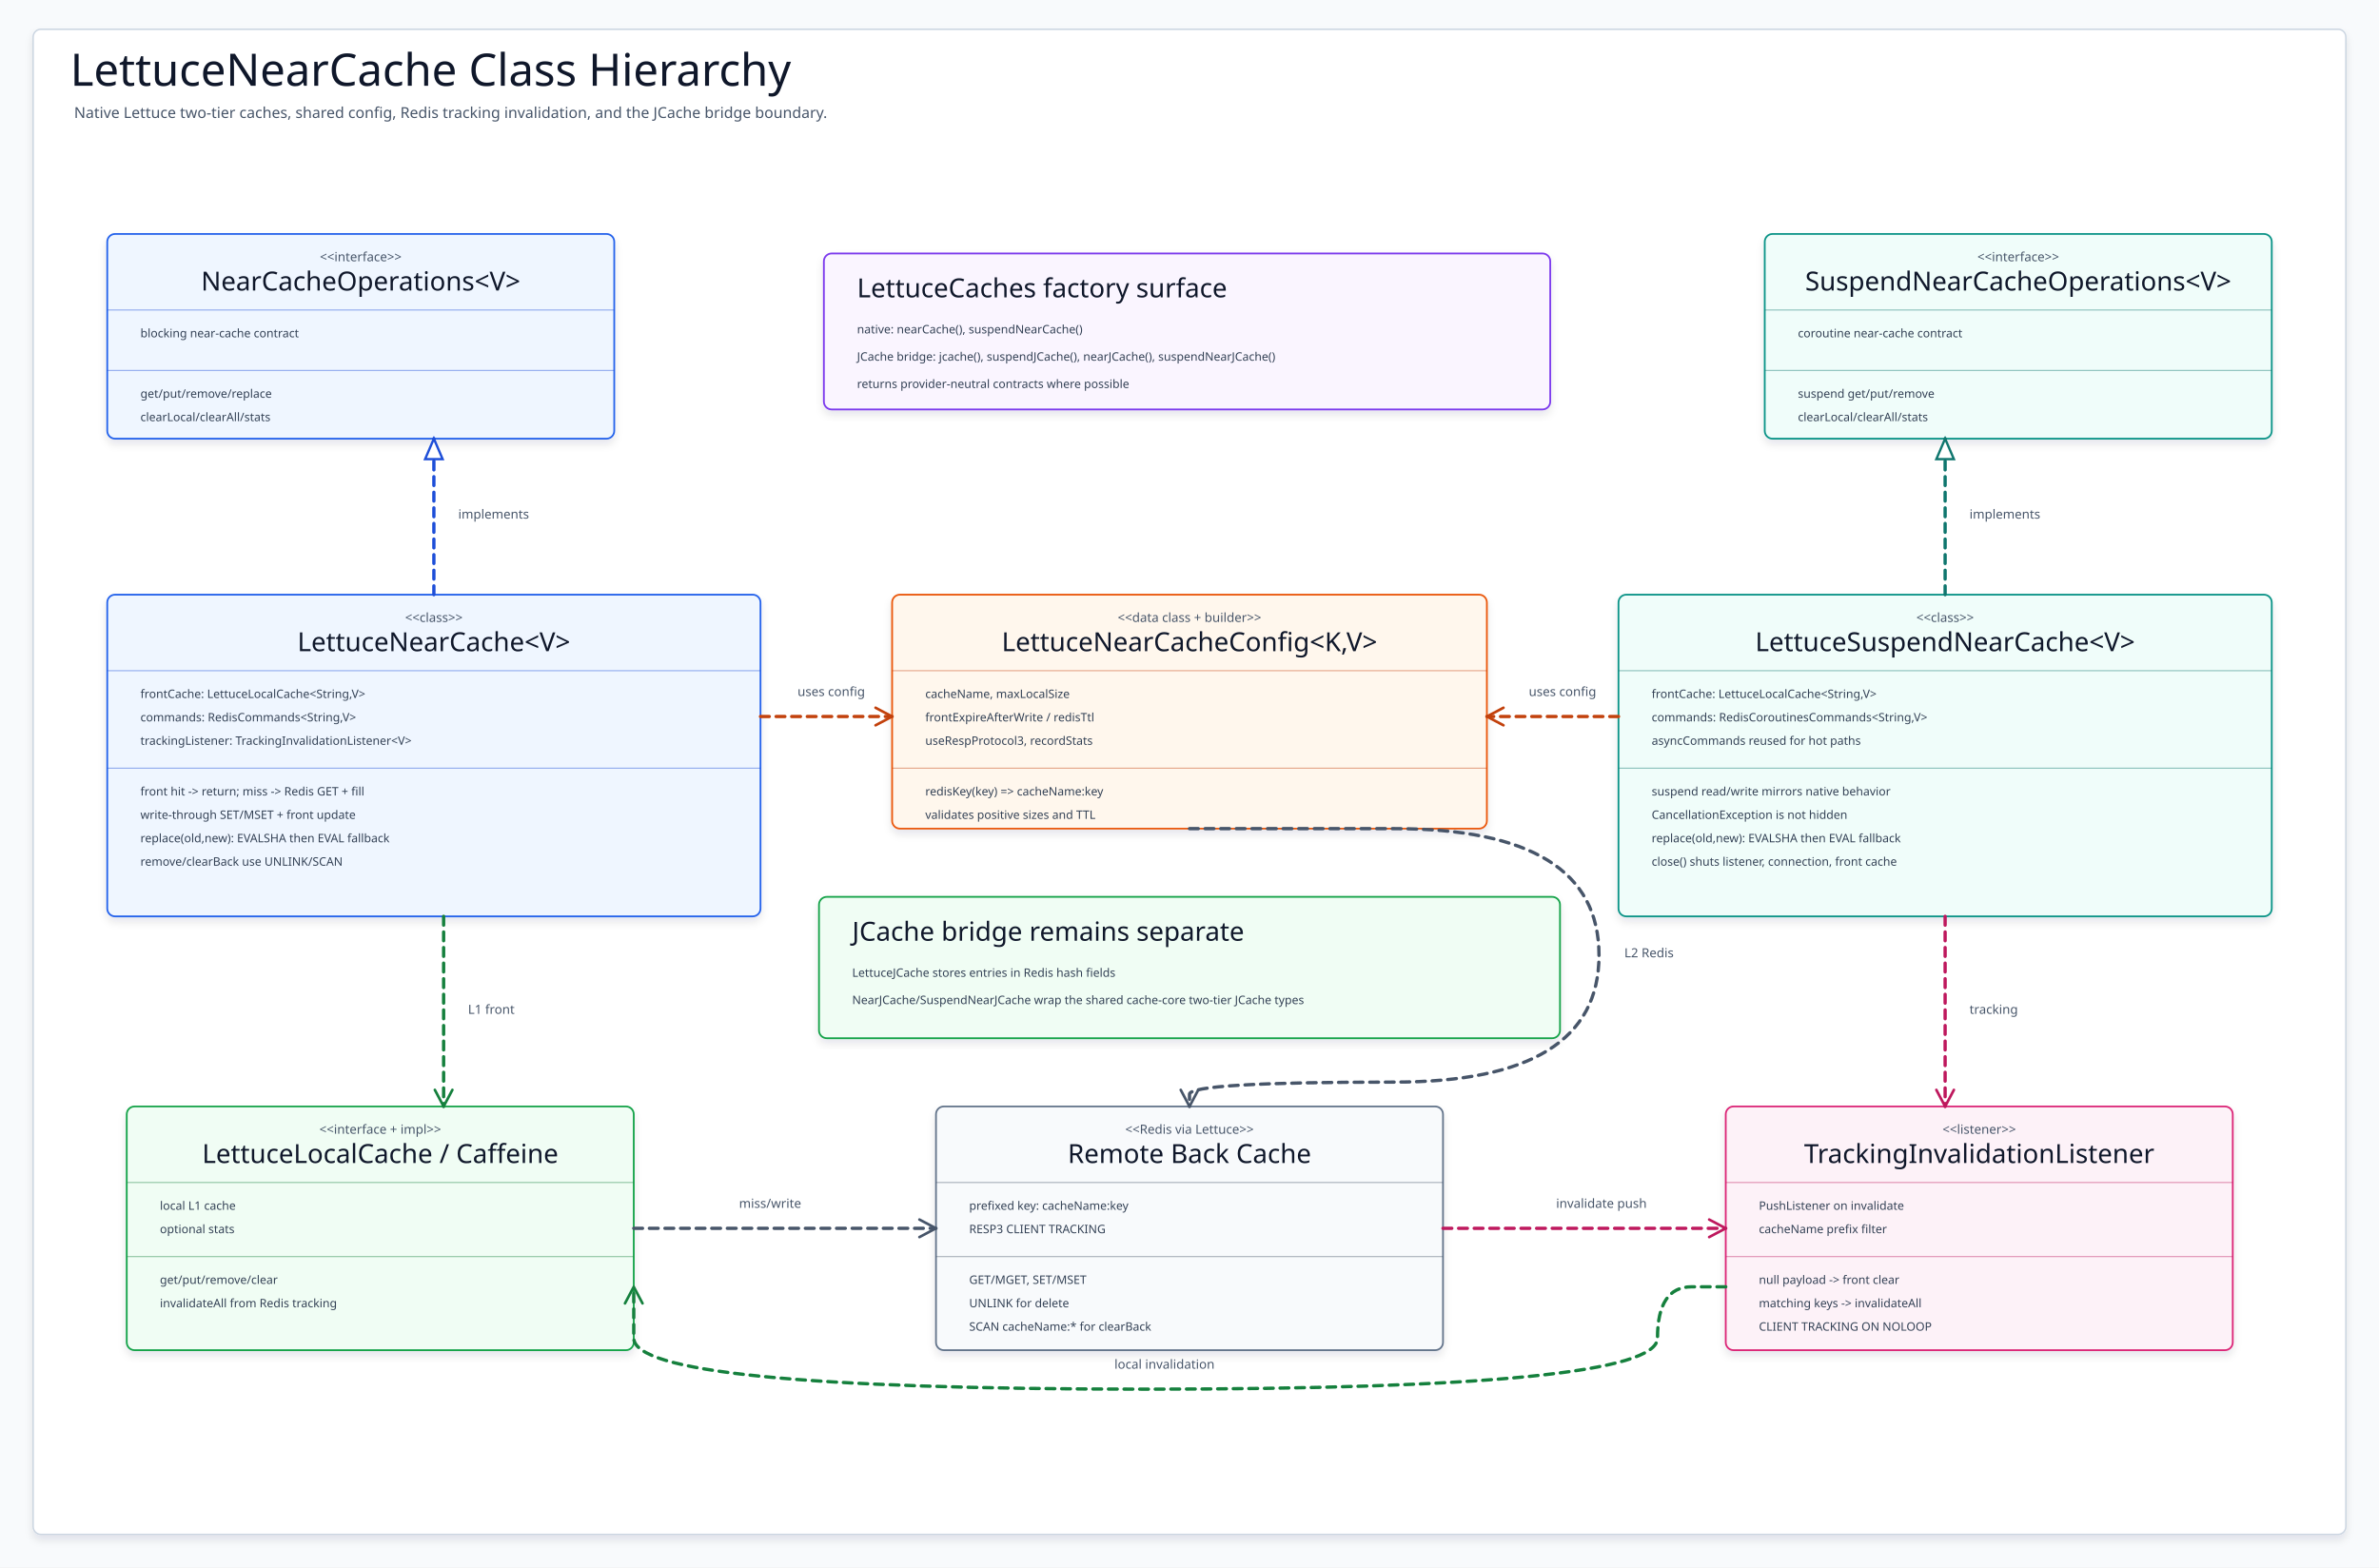
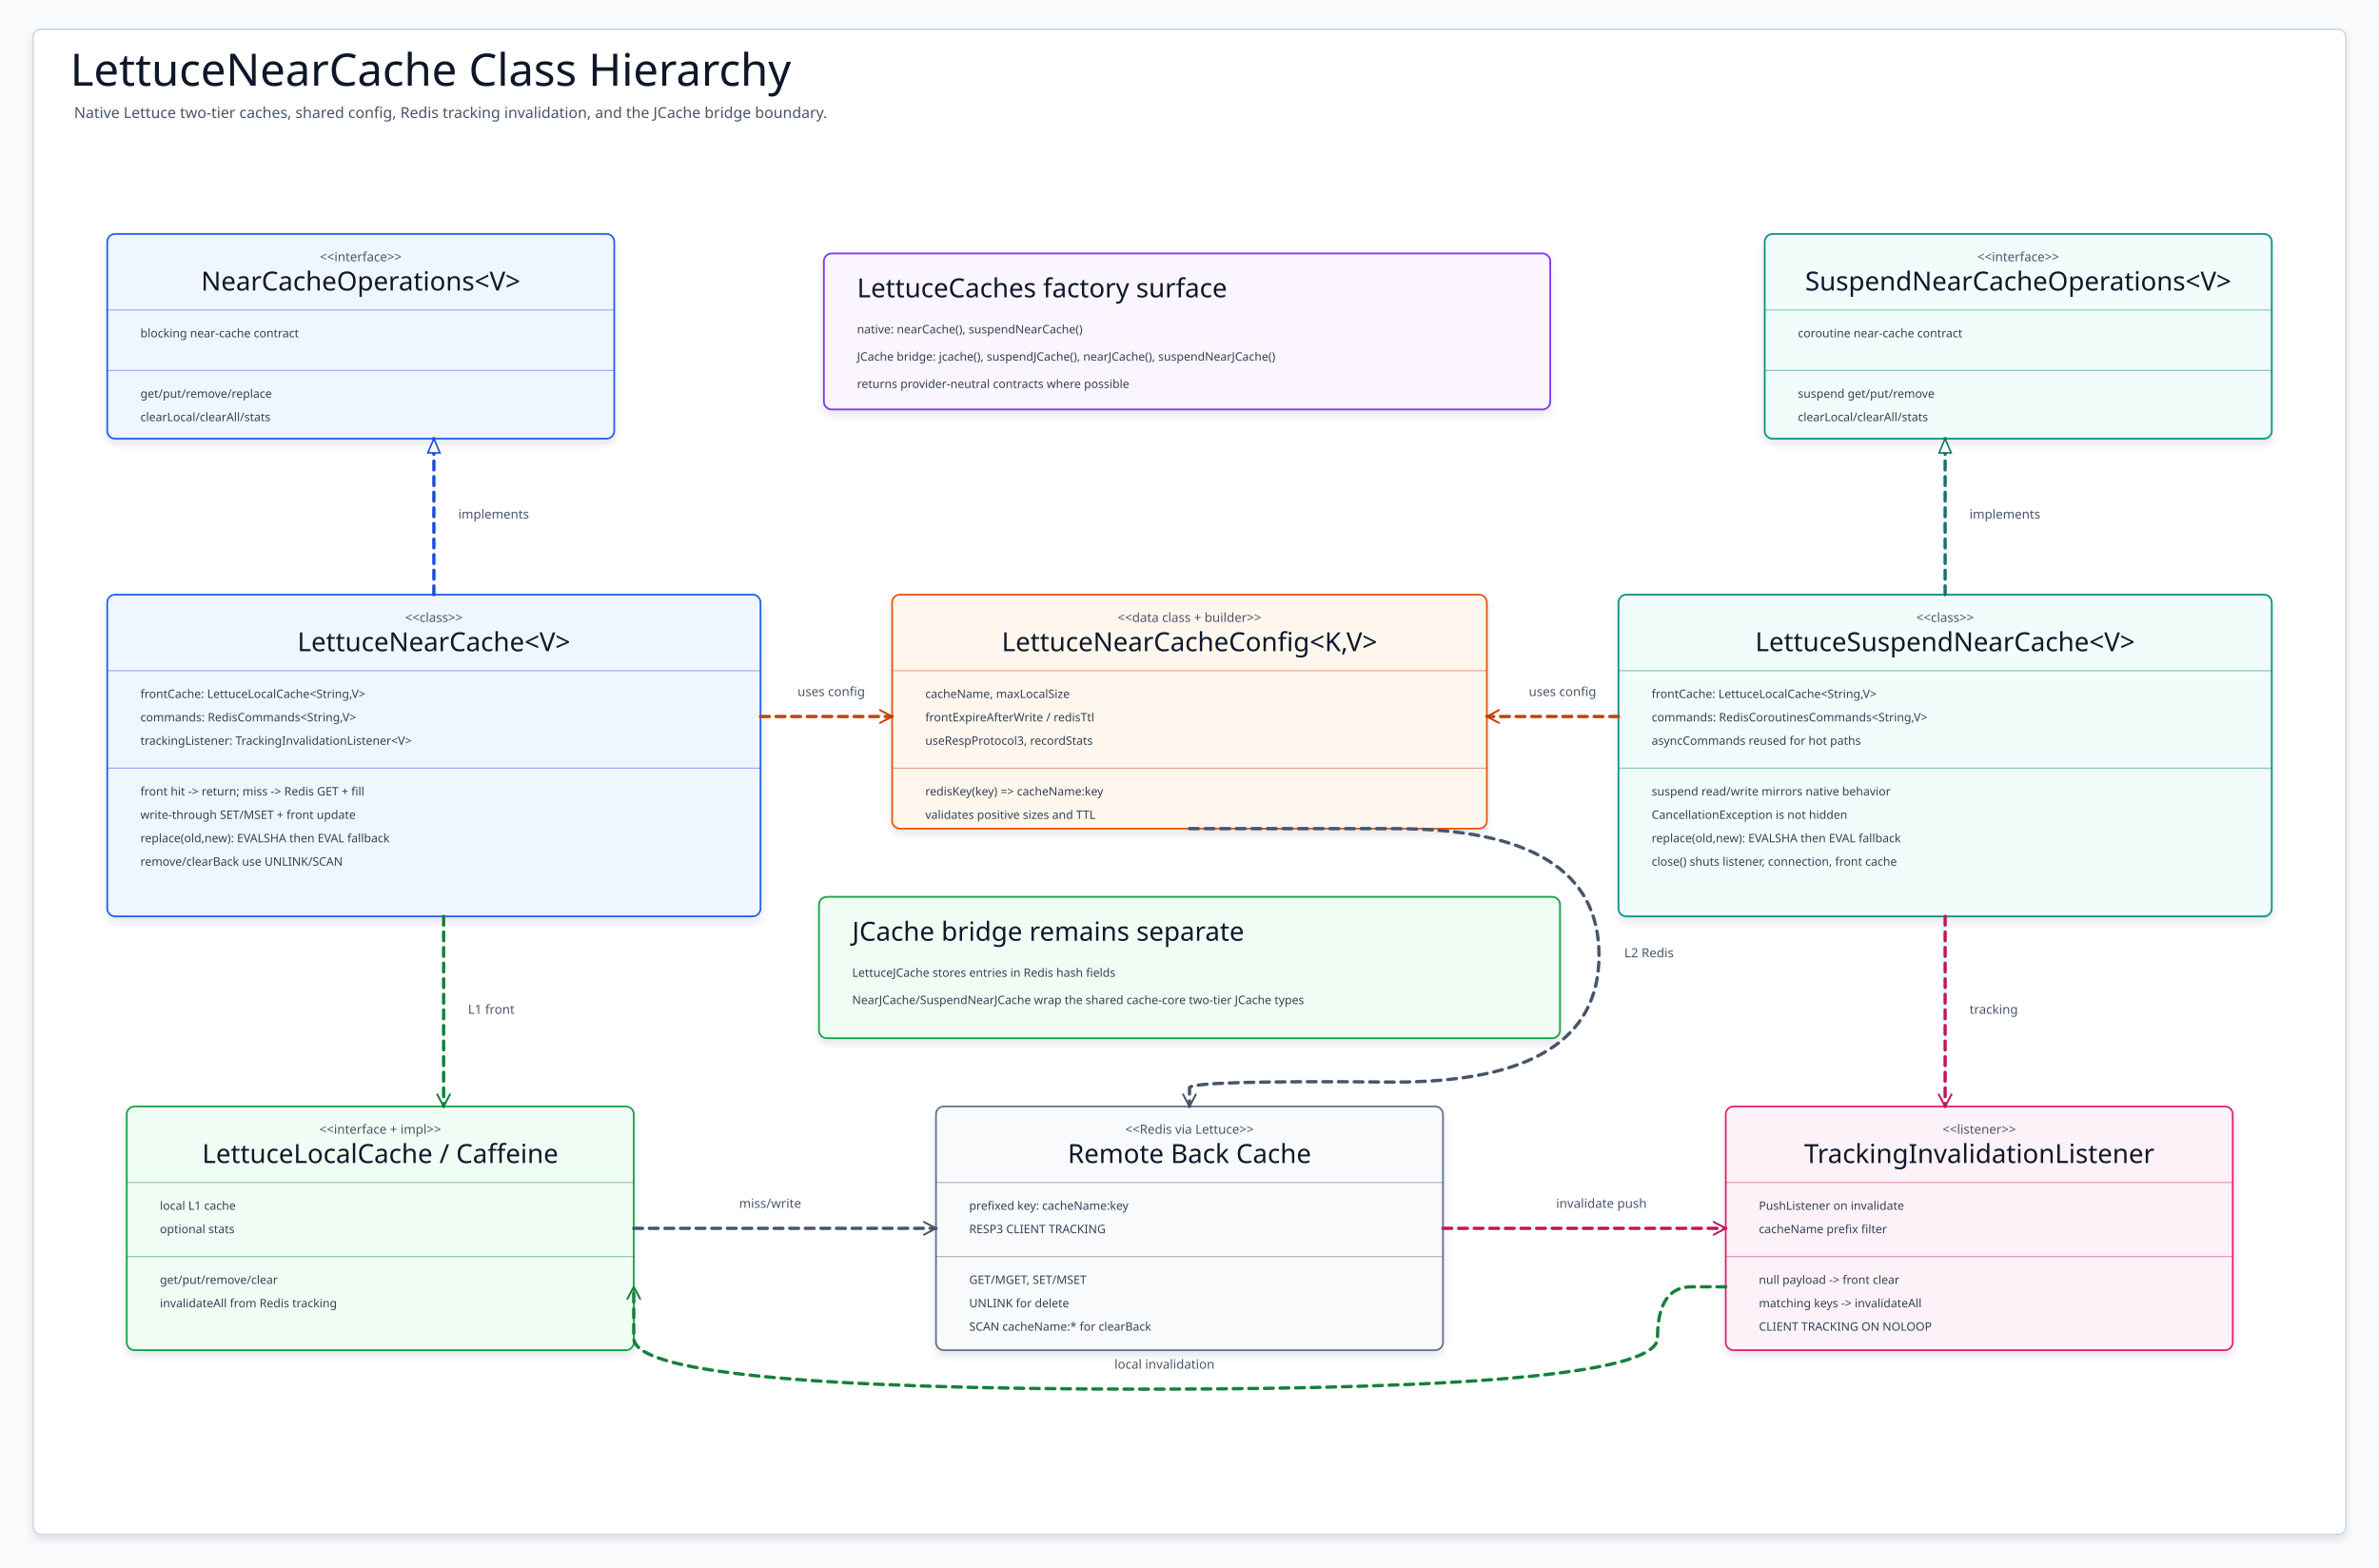
<svg xmlns="http://www.w3.org/2000/svg" width="2440" height="1608" viewBox="0 0 2440 1608" role="img" aria-label="LettuceNearCache class hierarchy">
  <defs>
    <filter id="shadow" x="-8%" y="-8%" width="116%" height="116%">
      <feDropShadow dx="0" dy="5" stdDeviation="4" flood-color="#0F172A" flood-opacity=".10" />
    </filter>
    <marker id="open-blue" markerWidth="22" markerHeight="22" refX="19" refY="11" orient="auto" markerUnits="userSpaceOnUse">
      <path d="M 2 2 L 19 11 L 2 20" fill="none" stroke="#1D4ED8" stroke-width="2.7" stroke-linecap="round" stroke-linejoin="round" />
    </marker>
-     <marker id="triangle-blue" markerWidth="26" markerHeight="22" refX="23" refY="11" orient="auto" markerUnits="userSpaceOnUse">
-       <path d="M 2 2 L 23 11 L 2 20 Z" fill="#FFFFFF" stroke="#1D4ED8" stroke-width="2.4" />
+     <marker id="triangle-blue" markerWidth="18" markerHeight="16" refX="23" refY="11" orient="auto" markerUnits="userSpaceOnUse" viewBox="0 0 26 22" data-role="uml-hollow" data-tip-direction="positive-x">
+       <path d="M 2 2 L 23 11 L 2 20 Z" fill="#FFFFFF" stroke="#1D4ED8" stroke-width="2.4" stroke-dasharray="none" />
    </marker>
    <marker id="open-teal" markerWidth="22" markerHeight="22" refX="19" refY="11" orient="auto" markerUnits="userSpaceOnUse">
      <path d="M 2 2 L 19 11 L 2 20" fill="none" stroke="#0F766E" stroke-width="2.7" stroke-linecap="round" stroke-linejoin="round" />
    </marker>
-     <marker id="triangle-teal" markerWidth="26" markerHeight="22" refX="23" refY="11" orient="auto" markerUnits="userSpaceOnUse">
-       <path d="M 2 2 L 23 11 L 2 20 Z" fill="#FFFFFF" stroke="#0F766E" stroke-width="2.4" />
-     </marker>
-     <marker id="open-green" markerWidth="22" markerHeight="22" refX="19" refY="11" orient="auto" markerUnits="userSpaceOnUse">
-       <path d="M 2 2 L 19 11 L 2 20" fill="none" stroke="#15803D" stroke-width="2.7" stroke-linecap="round" stroke-linejoin="round" />
+     <marker id="triangle-teal" markerWidth="18" markerHeight="16" refX="23" refY="11" orient="auto" markerUnits="userSpaceOnUse" viewBox="0 0 26 22" data-role="uml-hollow" data-tip-direction="positive-x">
+       <path d="M 2 2 L 23 11 L 2 20 Z" fill="#FFFFFF" stroke="#0F766E" stroke-width="2.4" stroke-dasharray="none" />
+     </marker>
+     <marker id="open-green" markerWidth="18" markerHeight="16" refX="19" refY="11" orient="auto" markerUnits="userSpaceOnUse" viewBox="0 0 22 22" data-role="uml-hollow" data-tip-direction="positive-x">
+       <path d="M 2 2 L 19 11 L 2 20" fill="none" stroke="#15803D" stroke-width="2.7" stroke-linecap="round" stroke-linejoin="round" stroke-dasharray="none" />
    </marker>
    <marker id="triangle-green" markerWidth="26" markerHeight="22" refX="23" refY="11" orient="auto" markerUnits="userSpaceOnUse">
      <path d="M 2 2 L 23 11 L 2 20 Z" fill="#FFFFFF" stroke="#15803D" stroke-width="2.4" />
    </marker>
-     <marker id="open-orange" markerWidth="22" markerHeight="22" refX="19" refY="11" orient="auto" markerUnits="userSpaceOnUse">
-       <path d="M 2 2 L 19 11 L 2 20" fill="none" stroke="#C2410C" stroke-width="2.7" stroke-linecap="round" stroke-linejoin="round" />
+     <marker id="open-orange" markerWidth="18" markerHeight="16" refX="19" refY="11" orient="auto" markerUnits="userSpaceOnUse" viewBox="0 0 22 22" data-role="uml-hollow" data-tip-direction="positive-x">
+       <path d="M 2 2 L 19 11 L 2 20" fill="none" stroke="#C2410C" stroke-width="2.7" stroke-linecap="round" stroke-linejoin="round" stroke-dasharray="none" />
    </marker>
    <marker id="triangle-orange" markerWidth="26" markerHeight="22" refX="23" refY="11" orient="auto" markerUnits="userSpaceOnUse">
      <path d="M 2 2 L 23 11 L 2 20 Z" fill="#FFFFFF" stroke="#C2410C" stroke-width="2.4" />
    </marker>
-     <marker id="open-pink" markerWidth="22" markerHeight="22" refX="19" refY="11" orient="auto" markerUnits="userSpaceOnUse">
-       <path d="M 2 2 L 19 11 L 2 20" fill="none" stroke="#BE185D" stroke-width="2.7" stroke-linecap="round" stroke-linejoin="round" />
+     <marker id="open-pink" markerWidth="18" markerHeight="16" refX="19" refY="11" orient="auto" markerUnits="userSpaceOnUse" viewBox="0 0 22 22" data-role="uml-hollow" data-tip-direction="positive-x">
+       <path d="M 2 2 L 19 11 L 2 20" fill="none" stroke="#BE185D" stroke-width="2.7" stroke-linecap="round" stroke-linejoin="round" stroke-dasharray="none" />
    </marker>
    <marker id="triangle-pink" markerWidth="26" markerHeight="22" refX="23" refY="11" orient="auto" markerUnits="userSpaceOnUse">
      <path d="M 2 2 L 23 11 L 2 20 Z" fill="#FFFFFF" stroke="#BE185D" stroke-width="2.4" />
    </marker>
    <marker id="open-purple" markerWidth="22" markerHeight="22" refX="19" refY="11" orient="auto" markerUnits="userSpaceOnUse">
      <path d="M 2 2 L 19 11 L 2 20" fill="none" stroke="#6D28D9" stroke-width="2.7" stroke-linecap="round" stroke-linejoin="round" />
    </marker>
    <marker id="triangle-purple" markerWidth="26" markerHeight="22" refX="23" refY="11" orient="auto" markerUnits="userSpaceOnUse">
      <path d="M 2 2 L 23 11 L 2 20 Z" fill="#FFFFFF" stroke="#6D28D9" stroke-width="2.4" />
    </marker>
-     <marker id="open-slate" markerWidth="22" markerHeight="22" refX="19" refY="11" orient="auto" markerUnits="userSpaceOnUse">
-       <path d="M 2 2 L 19 11 L 2 20" fill="none" stroke="#475569" stroke-width="2.7" stroke-linecap="round" stroke-linejoin="round" />
+     <marker id="open-slate" markerWidth="18" markerHeight="16" refX="19" refY="11" orient="auto" markerUnits="userSpaceOnUse" viewBox="0 0 22 22" data-role="uml-hollow" data-tip-direction="positive-x">
+       <path d="M 2 2 L 19 11 L 2 20" fill="none" stroke="#475569" stroke-width="2.7" stroke-linecap="round" stroke-linejoin="round" stroke-dasharray="none" />
    </marker>
    <marker id="triangle-slate" markerWidth="26" markerHeight="22" refX="23" refY="11" orient="auto" markerUnits="userSpaceOnUse">
      <path d="M 2 2 L 23 11 L 2 20 Z" fill="#FFFFFF" stroke="#475569" stroke-width="2.4" />
    </marker>
    <style>
    svg{font-family:"Architects Daughter","Comic Mono","Comic Sans MS",ui-sans-serif,system-ui,sans-serif}
    .canvas{fill:#F8FAFC}.frame{fill:#FFFFFF;stroke:#CBD5E1;stroke-width:1.5;filter:url(#shadow)}
    .title{font-family:"Architects Daughter";font-size:46px;fill:#0F172A}.subtitle{font-family:"Comic Mono";font-size:15.5px;fill:#475569}
    .card,.note{stroke-width:1.8;filter:url(#shadow)}.stereo{font-family:"Comic Mono";font-size:13px;fill:#475569}.cardTitle,.noteTitle{font-family:"Architects Daughter";font-size:27px;fill:#0F172A}
    .member,.noteLine{font-family:"Comic Mono";font-size:12px;fill:#334155}.divider{stroke-width:1.1;opacity:.45}
    .edge{fill:none;stroke-width:3.4;stroke-linecap:round;stroke-linejoin:round}.dashed{stroke-dasharray:9 7}.edgeLabel{font-family:"Comic Mono";font-size:13px;fill:#475569}
  </style>
  </defs>
  <rect class="canvas" width="2440" height="1608" />
  <rect class="frame" x="34" y="30" width="2372" height="1544" rx="8" />
  <text class="title" x="72" y="88">LettuceNearCache Class Hierarchy</text>
  <text class="subtitle" x="76" y="121">Native Lettuce two-tier caches, shared config, Redis tracking invalidation, and the JCache bridge boundary.</text>
  <g id="NearCacheOperations">
    <rect class="card" x="110" y="240" width="520" height="210" rx="8" fill="#EFF6FF" stroke="#2563EB" />
    <text class="stereo" x="370" y="268" text-anchor="middle">&lt;&lt;interface&gt;&gt;</text>
    <text class="cardTitle" x="370" y="298" text-anchor="middle">NearCacheOperations&lt;V&gt;</text>
    <path class="divider" d="M110 318H630" stroke="#1D4ED8" />
    <text class="member" x="144" y="346">blocking near-cache contract</text>
    <path class="divider" d="M110 380H630" stroke="#1D4ED8" />
    <text class="member" x="144" y="408">get/put/remove/replace</text>
    <text class="member" x="144" y="432">clearLocal/clearAll/stats</text>
  </g>
  <g id="SuspendNearCacheOperations">
    <rect class="card" x="1810" y="240" width="520" height="210" rx="8" fill="#F0FDFA" stroke="#0D9488" />
    <text class="stereo" x="2070" y="268" text-anchor="middle">&lt;&lt;interface&gt;&gt;</text>
    <text class="cardTitle" x="2070" y="298" text-anchor="middle">SuspendNearCacheOperations&lt;V&gt;</text>
    <path class="divider" d="M1810 318H2330" stroke="#0F766E" />
    <text class="member" x="1844" y="346">coroutine near-cache contract</text>
    <path class="divider" d="M1810 380H2330" stroke="#0F766E" />
    <text class="member" x="1844" y="408">suspend get/put/remove</text>
    <text class="member" x="1844" y="432">clearLocal/clearAll/stats</text>
  </g>
  <g id="LettuceNearCache">
    <rect class="card" x="110" y="610" width="670" height="330" rx="8" fill="#EFF6FF" stroke="#2563EB" />
    <text class="stereo" x="445" y="638" text-anchor="middle">&lt;&lt;class&gt;&gt;</text>
    <text class="cardTitle" x="445" y="668" text-anchor="middle">LettuceNearCache&lt;V&gt;</text>
    <path class="divider" d="M110 688H780" stroke="#1D4ED8" />
    <text class="member" x="144" y="716">frontCache: LettuceLocalCache&lt;String,V&gt;</text>
    <text class="member" x="144" y="740">commands: RedisCommands&lt;String,V&gt;</text>
    <text class="member" x="144" y="764">trackingListener: TrackingInvalidationListener&lt;V&gt;</text>
    <path class="divider" d="M110 788H780" stroke="#1D4ED8" />
    <text class="member" x="144" y="816">front hit -&gt; return; miss -&gt; Redis GET + fill</text>
    <text class="member" x="144" y="840">write-through SET/MSET + front update</text>
    <text class="member" x="144" y="864">replace(old,new): EVALSHA then EVAL fallback</text>
    <text class="member" x="144" y="888">remove/clearBack use UNLINK/SCAN</text>
  </g>
  <g id="LettuceSuspendNearCache">
    <rect class="card" x="1660" y="610" width="670" height="330" rx="8" fill="#F0FDFA" stroke="#0D9488" />
    <text class="stereo" x="1995" y="638" text-anchor="middle">&lt;&lt;class&gt;&gt;</text>
    <text class="cardTitle" x="1995" y="668" text-anchor="middle">LettuceSuspendNearCache&lt;V&gt;</text>
    <path class="divider" d="M1660 688H2330" stroke="#0F766E" />
    <text class="member" x="1694" y="716">frontCache: LettuceLocalCache&lt;String,V&gt;</text>
    <text class="member" x="1694" y="740">commands: RedisCoroutinesCommands&lt;String,V&gt;</text>
    <text class="member" x="1694" y="764">asyncCommands reused for hot paths</text>
    <path class="divider" d="M1660 788H2330" stroke="#0F766E" />
    <text class="member" x="1694" y="816">suspend read/write mirrors native behavior</text>
    <text class="member" x="1694" y="840">CancellationException is not hidden</text>
    <text class="member" x="1694" y="864">replace(old,new): EVALSHA then EVAL fallback</text>
    <text class="member" x="1694" y="888">close() shuts listener, connection, front cache</text>
  </g>
  <g id="LettuceLocalCache">
    <rect class="card" x="130" y="1135" width="520" height="250" rx="8" fill="#F0FDF4" stroke="#16A34A" />
    <text class="stereo" x="390" y="1163" text-anchor="middle">&lt;&lt;interface + impl&gt;&gt;</text>
    <text class="cardTitle" x="390" y="1193" text-anchor="middle">LettuceLocalCache / Caffeine</text>
    <path class="divider" d="M130 1213H650" stroke="#15803D" />
    <text class="member" x="164" y="1241">local L1 cache</text>
    <text class="member" x="164" y="1265">optional stats</text>
    <path class="divider" d="M130 1289H650" stroke="#15803D" />
    <text class="member" x="164" y="1317">get/put/remove/clear</text>
    <text class="member" x="164" y="1341">invalidateAll from Redis tracking</text>
  </g>
  <g id="Redis">
    <rect class="card" x="960" y="1135" width="520" height="250" rx="8" fill="#F8FAFC" stroke="#64748B" />
    <text class="stereo" x="1220" y="1163" text-anchor="middle">&lt;&lt;Redis via Lettuce&gt;&gt;</text>
    <text class="cardTitle" x="1220" y="1193" text-anchor="middle">Remote Back Cache</text>
    <path class="divider" d="M960 1213H1480" stroke="#475569" />
    <text class="member" x="994" y="1241">prefixed key: cacheName:key</text>
    <text class="member" x="994" y="1265">RESP3 CLIENT TRACKING</text>
    <path class="divider" d="M960 1289H1480" stroke="#475569" />
    <text class="member" x="994" y="1317">GET/MGET, SET/MSET</text>
    <text class="member" x="994" y="1341">UNLINK for delete</text>
    <text class="member" x="994" y="1365">SCAN cacheName:* for clearBack</text>
  </g>
  <g id="TrackingInvalidationListener">
    <rect class="card" x="1770" y="1135" width="520" height="250" rx="8" fill="#FDF2F8" stroke="#DB2777" />
    <text class="stereo" x="2030" y="1163" text-anchor="middle">&lt;&lt;listener&gt;&gt;</text>
    <text class="cardTitle" x="2030" y="1193" text-anchor="middle">TrackingInvalidationListener</text>
    <path class="divider" d="M1770 1213H2290" stroke="#BE185D" />
    <text class="member" x="1804" y="1241">PushListener on invalidate</text>
    <text class="member" x="1804" y="1265">cacheName prefix filter</text>
    <path class="divider" d="M1770 1289H2290" stroke="#BE185D" />
    <text class="member" x="1804" y="1317">null payload -&gt; front clear</text>
    <text class="member" x="1804" y="1341">matching keys -&gt; invalidateAll</text>
    <text class="member" x="1804" y="1365">CLIENT TRACKING ON NOLOOP</text>
  </g>
  <g id="Config">
    <rect class="card" x="915" y="610" width="610" height="240" rx="8" fill="#FFF7ED" stroke="#EA580C" />
    <text class="stereo" x="1220" y="638" text-anchor="middle">&lt;&lt;data class + builder&gt;&gt;</text>
    <text class="cardTitle" x="1220" y="668" text-anchor="middle">LettuceNearCacheConfig&lt;K,V&gt;</text>
    <path class="divider" d="M915 688H1525" stroke="#C2410C" />
    <text class="member" x="949" y="716">cacheName, maxLocalSize</text>
    <text class="member" x="949" y="740">frontExpireAfterWrite / redisTtl</text>
    <text class="member" x="949" y="764">useRespProtocol3, recordStats</text>
    <path class="divider" d="M915 788H1525" stroke="#C2410C" />
    <text class="member" x="949" y="816">redisKey(key) =&gt; cacheName:key</text>
    <text class="member" x="949" y="840">validates positive sizes and TTL</text>
  </g>
  <g>
    <rect class="note" x="845" y="260" width="745" height="160" rx="8" fill="#FAF5FF" stroke="#7C3AED" />
    <text class="noteTitle" x="879" y="305">LettuceCaches factory surface</text>
    <text class="noteLine" x="879" y="342">native: nearCache(), suspendNearCache()</text>
    <text class="noteLine" x="879" y="370">JCache bridge: jcache(), suspendJCache(), nearJCache(), suspendNearJCache()</text>
    <text class="noteLine" x="879" y="398">returns provider-neutral contracts where possible</text>
  </g>
  <g>
    <rect class="note" x="840" y="920" width="760" height="145" rx="8" fill="#F0FDF4" stroke="#16A34A" />
    <text class="noteTitle" x="874" y="965">JCache bridge remains separate</text>
    <text class="noteLine" x="874" y="1002">LettuceJCache stores entries in Redis hash fields</text>
    <text class="noteLine" x="874" y="1030">NearJCache/SuspendNearJCache wrap the shared cache-core two-tier JCache types</text>
  </g>
  <g>
    <path class="edge dashed" d="M445 610 L445 450" stroke="#1D4ED8" marker-end="url(#triangle-blue)" />
    <text class="edgeLabel" x="470" y="532">implements</text>
  </g>
  <g>
    <path class="edge dashed" d="M1995 610 L1995 450" stroke="#0F766E" marker-end="url(#triangle-teal)" />
    <text class="edgeLabel" x="2020" y="532">implements</text>
  </g>
  <g>
    <path class="edge dashed" d="M780 735 L915 735" stroke="#C2410C" marker-end="url(#open-orange)" />
    <text class="edgeLabel" x="818" y="714">uses config</text>
  </g>
  <g>
    <path class="edge dashed" d="M1660 735 L1525 735" stroke="#C2410C" marker-end="url(#open-orange)" />
    <text class="edgeLabel" x="1568" y="714">uses config</text>
  </g>
  <g>
    <path class="edge dashed" d="M455 940 L455 1135" stroke="#15803D" marker-end="url(#open-green)" />
    <text class="edgeLabel" x="480" y="1040">L1 front</text>
  </g>
  <g>
-     <path class="edge dashed" d="M1220 850 L1430 850 Q1640 850 1640 980 L1640 980 Q1640 1110 1430 1110 L1430 1110 Q1220 1110 1220 1122.5 L1220 1135" stroke="#475569" marker-end="url(#open-slate)" />
+     <path class="edge dashed" d="M1220 850 L1430 850 Q1640 850 1640 980 L1640 980 Q1640 1110 1430 1110 L1430 1110 Q1220 1108 1220 1116 L1220 1135" stroke="#475569" marker-end="url(#open-slate)" />
    <text class="edgeLabel" x="1666" y="982">L2 Redis</text>
  </g>
  <g>
    <path class="edge dashed" d="M1995 940 L1995 1135" stroke="#BE185D" marker-end="url(#open-pink)" />
    <text class="edgeLabel" x="2020" y="1040">tracking</text>
  </g>
  <g>
    <path class="edge dashed" d="M650 1260 L960 1260" stroke="#475569" marker-end="url(#open-slate)" />
    <text class="edgeLabel" x="758" y="1239">miss/write</text>
  </g>
  <g>
    <path class="edge dashed" d="M1480 1260 L1770 1260" stroke="#BE185D" marker-end="url(#open-pink)" />
    <text class="edgeLabel" x="1596" y="1239">invalidate push</text>
  </g>
  <g>
    <path class="edge dashed" d="M1770 1320 L1735 1320 Q1700 1320 1700 1372.5 L1700 1372.5 Q1700 1425 1175 1425 L1175 1425 Q650 1425 650 1372.5 L650 1320" stroke="#15803D" marker-end="url(#open-green)" />
    <text class="edgeLabel" x="1143" y="1404">local invalidation</text>
  </g>
</svg>
